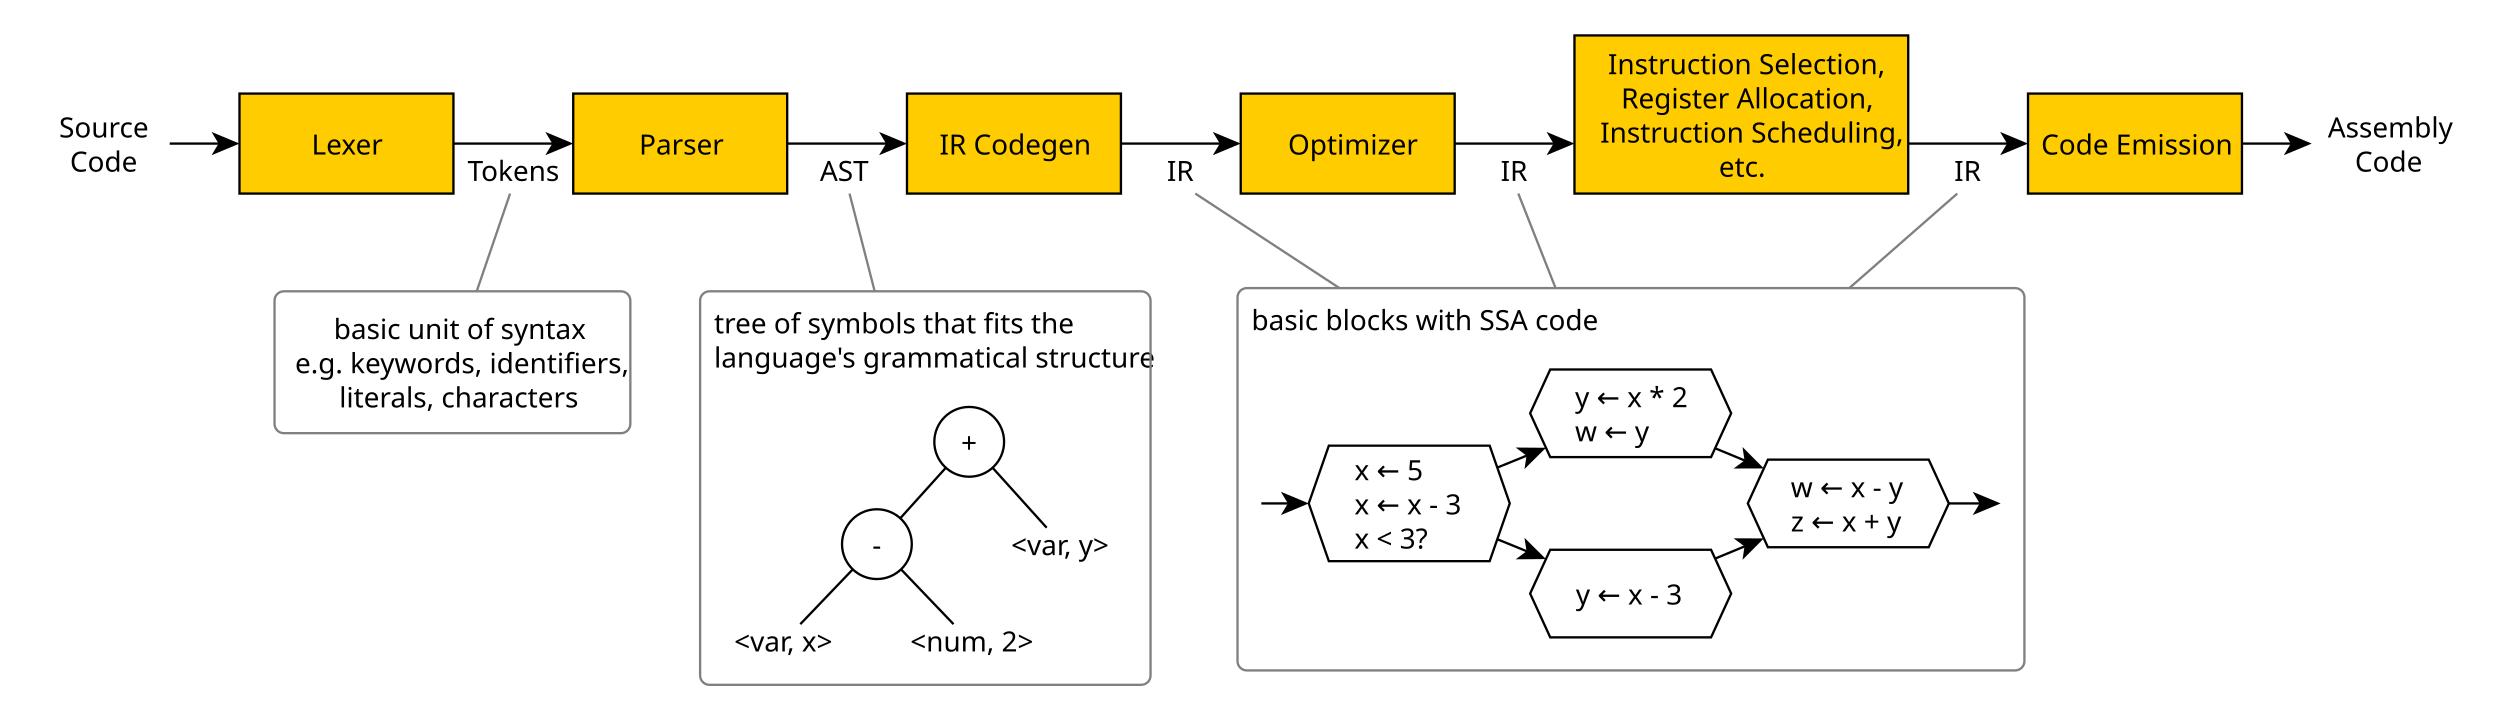
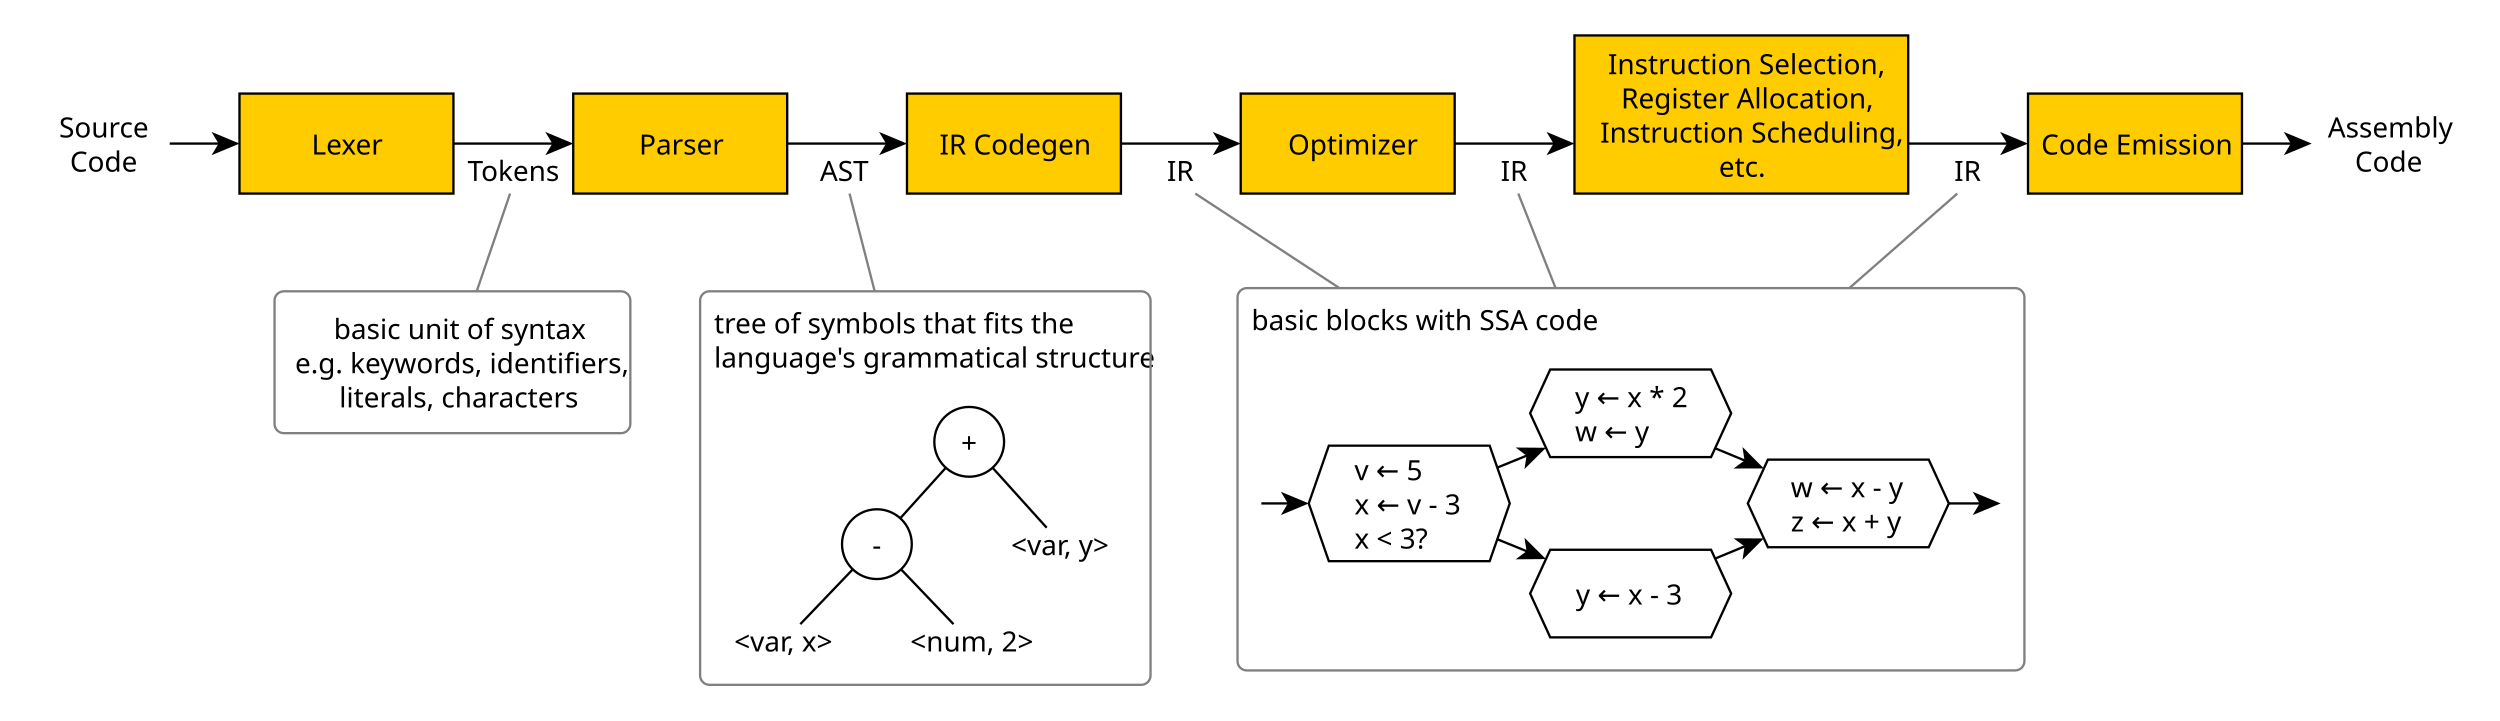
<svg xmlns="http://www.w3.org/2000/svg" fill-opacity="1" color-rendering="auto" color-interpolation="auto" text-rendering="auto" stroke="black" stroke-linecap="square" width="1075" stroke-miterlimit="10" shape-rendering="auto" stroke-opacity="1" fill="black" stroke-dasharray="none" font-weight="normal" stroke-width="1" height="310" font-family="'Dialog'" font-style="normal" stroke-linejoin="miter" font-size="12px" stroke-dashoffset="0" image-rendering="auto">
  <defs id="genericDefs" />
  <g>
    <defs id="defs1">
      <clipPath clipPathUnits="userSpaceOnUse" id="clipPath1">
        <path d="M0 0 L1075 0 L1075 310 L0 310 L0 0 Z" />
      </clipPath>
      <clipPath clipPathUnits="userSpaceOnUse" id="clipPath2">
        <path d="M-235 252 L840 252 L840 562 L-235 562 L-235 252 Z" />
      </clipPath>
    </defs>
    <g fill="rgb(255,204,0)" text-rendering="geometricPrecision" shape-rendering="geometricPrecision" transform="matrix(1,0,0,1,235,-252)" stroke="rgb(255,204,0)">
      <rect x="-132.022" width="92" height="43" y="292.238" clip-path="url(#clipPath2)" stroke="none" />
    </g>
    <g text-rendering="geometricPrecision" stroke-miterlimit="1.45" shape-rendering="geometricPrecision" font-family="sans-serif" transform="matrix(1,0,0,1,235,-252)" stroke-linecap="butt">
      <text x="-101.031" xml:space="preserve" y="318.452" clip-path="url(#clipPath2)" stroke="none">Lexer</text>
      <rect fill="none" x="-132.022" width="92" height="43" y="292.238" clip-path="url(#clipPath2)" />
      <text x="-209.597" xml:space="preserve" y="311.102" clip-path="url(#clipPath2)" stroke="none">Source</text>
      <text x="-204.93" xml:space="preserve" y="325.803" clip-path="url(#clipPath2)" stroke="none">Code</text>
      <text x="765.961" xml:space="preserve" y="311.102" clip-path="url(#clipPath2)" stroke="none">Assembly</text>
      <text x="777.624" xml:space="preserve" y="325.803" clip-path="url(#clipPath2)" stroke="none">Code</text>
    </g>
    <g fill="rgb(255,204,0)" text-rendering="geometricPrecision" shape-rendering="geometricPrecision" transform="matrix(1,0,0,1,235,-252)" stroke="rgb(255,204,0)">
      <rect x="11.489" width="92" height="43" y="292.238" clip-path="url(#clipPath2)" stroke="none" />
    </g>
    <g text-rendering="geometricPrecision" stroke-miterlimit="1.45" shape-rendering="geometricPrecision" font-family="sans-serif" transform="matrix(1,0,0,1,235,-252)" stroke-linecap="butt">
      <text x="39.817" xml:space="preserve" y="318.452" clip-path="url(#clipPath2)" stroke="none">Parser</text>
      <rect fill="none" x="11.489" width="92" height="43" y="292.238" clip-path="url(#clipPath2)" />
    </g>
    <g fill="rgb(255,204,0)" text-rendering="geometricPrecision" shape-rendering="geometricPrecision" transform="matrix(1,0,0,1,235,-252)" stroke="rgb(255,204,0)">
      <rect x="637.044" width="92" height="43" y="292.238" clip-path="url(#clipPath2)" stroke="none" />
    </g>
    <g text-rendering="geometricPrecision" stroke-miterlimit="1.45" shape-rendering="geometricPrecision" font-family="sans-serif" transform="matrix(1,0,0,1,235,-252)" stroke-linecap="butt">
      <text x="642.694" xml:space="preserve" y="318.452" clip-path="url(#clipPath2)" stroke="none">Code Emission</text>
      <rect fill="none" x="637.044" width="92" height="43" y="292.238" clip-path="url(#clipPath2)" />
    </g>
    <g fill="rgb(255,204,0)" text-rendering="geometricPrecision" shape-rendering="geometricPrecision" transform="matrix(1,0,0,1,235,-252)" stroke="rgb(255,204,0)">
      <rect x="155" width="92" height="43" y="292.238" clip-path="url(#clipPath2)" stroke="none" />
    </g>
    <g text-rendering="geometricPrecision" stroke-miterlimit="1.45" shape-rendering="geometricPrecision" font-family="sans-serif" transform="matrix(1,0,0,1,235,-252)" stroke-linecap="butt">
      <text x="168.978" xml:space="preserve" y="318.452" clip-path="url(#clipPath2)" stroke="none">IR Codegen</text>
      <rect fill="none" x="155" width="92" height="43" y="292.238" clip-path="url(#clipPath2)" />
    </g>
    <g fill="rgb(255,204,0)" text-rendering="geometricPrecision" shape-rendering="geometricPrecision" transform="matrix(1,0,0,1,235,-252)" stroke="rgb(255,204,0)">
      <rect x="298.511" width="92" height="43" y="292.238" clip-path="url(#clipPath2)" stroke="none" />
    </g>
    <g text-rendering="geometricPrecision" stroke-miterlimit="1.45" shape-rendering="geometricPrecision" font-family="sans-serif" transform="matrix(1,0,0,1,235,-252)" stroke-linecap="butt">
      <text x="318.841" xml:space="preserve" y="318.452" clip-path="url(#clipPath2)" stroke="none">Optimizer</text>
      <rect fill="none" x="298.511" width="92" height="43" y="292.238" clip-path="url(#clipPath2)" />
    </g>
    <g fill="rgb(255,204,0)" text-rendering="geometricPrecision" shape-rendering="geometricPrecision" transform="matrix(1,0,0,1,235,-252)" stroke="rgb(255,204,0)">
      <rect x="442.022" width="143.511" height="68" y="267.238" clip-path="url(#clipPath2)" stroke="none" />
    </g>
    <g text-rendering="geometricPrecision" stroke-miterlimit="1.45" shape-rendering="geometricPrecision" font-family="sans-serif" transform="matrix(1,0,0,1,235,-252)" stroke-linecap="butt">
      <text x="456.415" xml:space="preserve" y="283.901" clip-path="url(#clipPath2)" stroke="none">Instruction Selection, </text>
      <text x="462.086" xml:space="preserve" y="298.602" clip-path="url(#clipPath2)" stroke="none">Register Allocation,</text>
      <text x="453.075" xml:space="preserve" y="313.303" clip-path="url(#clipPath2)" stroke="none">Instruction Scheduling,</text>
      <text x="504.107" xml:space="preserve" y="328.004" clip-path="url(#clipPath2)" stroke="none">etc.</text>
      <rect fill="none" x="442.022" width="143.511" height="68" y="267.238" clip-path="url(#clipPath2)" />
      <text x="-91.476" xml:space="preserve" y="397.78" clip-path="url(#clipPath2)" stroke="none">basic unit of syntax</text>
      <text x="-108.146" xml:space="preserve" y="412.481" clip-path="url(#clipPath2)" stroke="none">e.g. keywords, identifiers,</text>
      <text x="-89.133" xml:space="preserve" y="427.183" clip-path="url(#clipPath2)" stroke="none">literals, characters</text>
      <rect x="-116.95" y="377.267" clip-path="url(#clipPath2)" fill="none" width="153" rx="4" ry="4" height="61" stroke="gray" />
      <text x="72.05" xml:space="preserve" y="395.332" clip-path="url(#clipPath2)" stroke="none">tree of symbols that fits the </text>
      <text x="72.05" xml:space="preserve" y="410.033" clip-path="url(#clipPath2)" stroke="none">language's grammatical structure</text>
      <rect x="66.05" y="377.267" clip-path="url(#clipPath2)" fill="none" width="193.684" rx="4" ry="4" height="169.2" stroke="gray" />
      <text x="178.254" xml:space="preserve" y="446.701" clip-path="url(#clipPath2)" stroke="none">+</text>
      <circle fill="none" r="15" clip-path="url(#clipPath2)" cx="181.758" cy="441.988" />
      <text x="140.072" xml:space="preserve" y="490.701" clip-path="url(#clipPath2)" stroke="none">-</text>
      <circle fill="none" r="15" clip-path="url(#clipPath2)" cx="142.07" cy="485.988" />
      <text x="80.705" xml:space="preserve" y="532.141" clip-path="url(#clipPath2)" stroke="none">&lt;var, x&gt;</text>
      <text x="156.407" xml:space="preserve" y="532.141" clip-path="url(#clipPath2)" stroke="none">&lt;num, 2&gt;</text>
      <text x="199.769" xml:space="preserve" y="490.701" clip-path="url(#clipPath2)" stroke="none">&lt;var, y&gt;</text>
      <text x="303.134" xml:space="preserve" y="393.95" clip-path="url(#clipPath2)" stroke="none">basic blocks with SSA code</text>
      <rect x="297.134" y="375.886" clip-path="url(#clipPath2)" fill="none" width="338.367" rx="4" ry="4" height="164.4" stroke="gray" />
-       <text x="347.409" xml:space="preserve" y="458.484" clip-path="url(#clipPath2)" stroke="none">x ← 5</text>
-       <text x="347.409" xml:space="preserve" y="473.185" clip-path="url(#clipPath2)" stroke="none">x ← x - 3</text>
+       <text x="347.409" xml:space="preserve" y="458.484" clip-path="url(#clipPath2)" stroke="none">v ← 5</text>
+       <text x="347.409" xml:space="preserve" y="473.185" clip-path="url(#clipPath2)" stroke="none">x ← v - 3</text>
      <text x="347.409" xml:space="preserve" y="487.887" clip-path="url(#clipPath2)" stroke="none">x &lt; 3?</text>
      <path fill="none" d="M327.758 468.471 L336.402 443.635 L405.554 443.635 L414.198 468.471 L405.554 493.308 L336.402 493.308 Z" clip-path="url(#clipPath2)" fill-rule="evenodd" />
      <text x="442.272" xml:space="preserve" y="427.081" clip-path="url(#clipPath2)" stroke="none">y ← x * 2</text>
      <text x="442.272" xml:space="preserve" y="441.782" clip-path="url(#clipPath2)" stroke="none">w ← y</text>
      <path fill="none" d="M422.958 429.717 L431.602 410.882 L500.754 410.882 L509.398 429.717 L500.754 448.553 L431.602 448.553 Z" clip-path="url(#clipPath2)" fill-rule="evenodd" />
      <text x="442.608" xml:space="preserve" y="511.939" clip-path="url(#clipPath2)" stroke="none">y ← x - 3</text>
      <path fill="none" d="M422.958 507.226 L431.602 488.389 L500.754 488.389 L509.398 507.226 L500.754 526.062 L431.602 526.062 Z" clip-path="url(#clipPath2)" fill-rule="evenodd" />
      <text x="535.04" xml:space="preserve" y="465.835" clip-path="url(#clipPath2)" stroke="none">w ← x - y</text>
      <text x="535.04" xml:space="preserve" y="480.536" clip-path="url(#clipPath2)" stroke="none">z ← x + y</text>
      <path fill="none" d="M516.558 468.471 L525.202 449.635 L594.354 449.635 L602.998 468.471 L594.354 487.308 L525.202 487.308 Z" clip-path="url(#clipPath2)" fill-rule="evenodd" />
      <path fill="none" d="M-162.022 313.738 L-140.022 313.738" clip-path="url(#clipPath2)" />
      <path d="M-132.022 313.738 L-144.022 308.738 L-141.022 313.738 L-144.022 318.738 Z" clip-path="url(#clipPath2)" stroke="none" />
      <path fill="none" d="M-40.022 313.738 L3.489 313.738" clip-path="url(#clipPath2)" />
      <path d="M11.489 313.738 L-0.511 308.738 L2.489 313.738 L-0.511 318.738 Z" clip-path="url(#clipPath2)" stroke="none" />
      <text x="-33.943" xml:space="preserve" y="329.803" clip-path="url(#clipPath2)" stroke="none">Tokens</text>
      <path fill="none" d="M729.045 313.738 L751.045 313.738" clip-path="url(#clipPath2)" />
      <path d="M759.045 313.738 L747.045 308.738 L750.045 313.738 L747.045 318.738 Z" clip-path="url(#clipPath2)" stroke="none" />
      <path fill="none" d="M103.489 313.738 L147 313.738" clip-path="url(#clipPath2)" />
      <path d="M155 313.738 L143 308.738 L146 313.738 L143 318.738 Z" clip-path="url(#clipPath2)" stroke="none" />
      <text x="117.576" xml:space="preserve" y="329.803" clip-path="url(#clipPath2)" stroke="none">AST</text>
      <path fill="none" d="M247 313.738 L290.511 313.738" clip-path="url(#clipPath2)" />
      <path d="M298.511 313.738 L286.511 308.738 L289.511 313.738 L286.511 318.738 Z" clip-path="url(#clipPath2)" stroke="none" />
      <text x="266.756" xml:space="preserve" y="329.803" clip-path="url(#clipPath2)" stroke="none">IR</text>
      <path fill="none" d="M390.511 313.738 L434.012 313.738" clip-path="url(#clipPath2)" />
      <path d="M442.012 313.738 L430.012 308.738 L433.012 313.738 L430.012 318.738 Z" clip-path="url(#clipPath2)" stroke="none" />
      <text x="410.267" xml:space="preserve" y="329.803" clip-path="url(#clipPath2)" stroke="none">IR</text>
      <path fill="none" d="M585.564 313.738 L629.045 313.738" clip-path="url(#clipPath2)" />
      <path d="M637.045 313.738 L625.045 308.738 L628.045 313.738 L625.045 318.738 Z" clip-path="url(#clipPath2)" stroke="none" />
      <text x="605.289" xml:space="preserve" y="329.803" clip-path="url(#clipPath2)" stroke="none">IR</text>
      <path fill="none" d="M-30.03 377.279 L-15.668 335.253" clip-path="url(#clipPath2)" stroke="gray" />
      <path fill="none" d="M141.115 377.267 L130.299 335.252" clip-path="url(#clipPath2)" stroke="gray" />
      <path fill="none" d="M171.711 453.126 L152.117 474.849" clip-path="url(#clipPath2)" />
      <path fill="none" d="M109.126 520.386 L131.695 496.821" clip-path="url(#clipPath2)" />
      <path fill="none" d="M175.014 520.386 L152.445 496.821" clip-path="url(#clipPath2)" />
      <path fill="none" d="M215.067 478.916 L191.804 453.126" clip-path="url(#clipPath2)" />
      <path fill="none" d="M340.97 375.887 L278.984 335.238" clip-path="url(#clipPath2)" stroke="gray" />
      <path fill="none" d="M433.899 375.871 L417.868 335.215" clip-path="url(#clipPath2)" stroke="gray" />
      <path fill="none" d="M560.216 375.871 L606.626 335.237" clip-path="url(#clipPath2)" stroke="gray" />
      <path fill="none" d="M408.839 453.059 L422.344 447.562" clip-path="url(#clipPath2)" />
      <path d="M429.753 444.545 L416.754 444.439 L421.418 447.938 L420.524 453.701 Z" clip-path="url(#clipPath2)" stroke="none" />
      <path fill="none" d="M408.839 483.884 L422.344 489.382" clip-path="url(#clipPath2)" />
      <path d="M429.753 492.398 L420.524 483.242 L421.418 489.005 L416.754 492.504 Z" clip-path="url(#clipPath2)" stroke="none" />
      <path fill="none" d="M502.512 444.761 L516.064 450.372" clip-path="url(#clipPath2)" />
      <path d="M523.455 453.433 L514.281 444.222 L515.14 449.99 L510.455 453.462 Z" clip-path="url(#clipPath2)" stroke="none" />
      <path fill="none" d="M502.512 492.182 L516.064 486.571" clip-path="url(#clipPath2)" />
      <path d="M523.455 483.51 L510.455 483.481 L515.14 486.953 L514.281 492.721 Z" clip-path="url(#clipPath2)" stroke="none" />
      <path fill="none" d="M307.381 468.471 L319.783 468.471" clip-path="url(#clipPath2)" />
      <path d="M327.783 468.471 L315.783 463.471 L318.783 468.471 L315.783 473.471 Z" clip-path="url(#clipPath2)" stroke="none" />
      <path fill="none" d="M602.979 468.471 L617.276 468.471" clip-path="url(#clipPath2)" />
      <path d="M625.276 468.471 L613.276 463.471 L616.276 468.471 L613.276 473.471 Z" clip-path="url(#clipPath2)" stroke="none" />
    </g>
  </g>
</svg>
